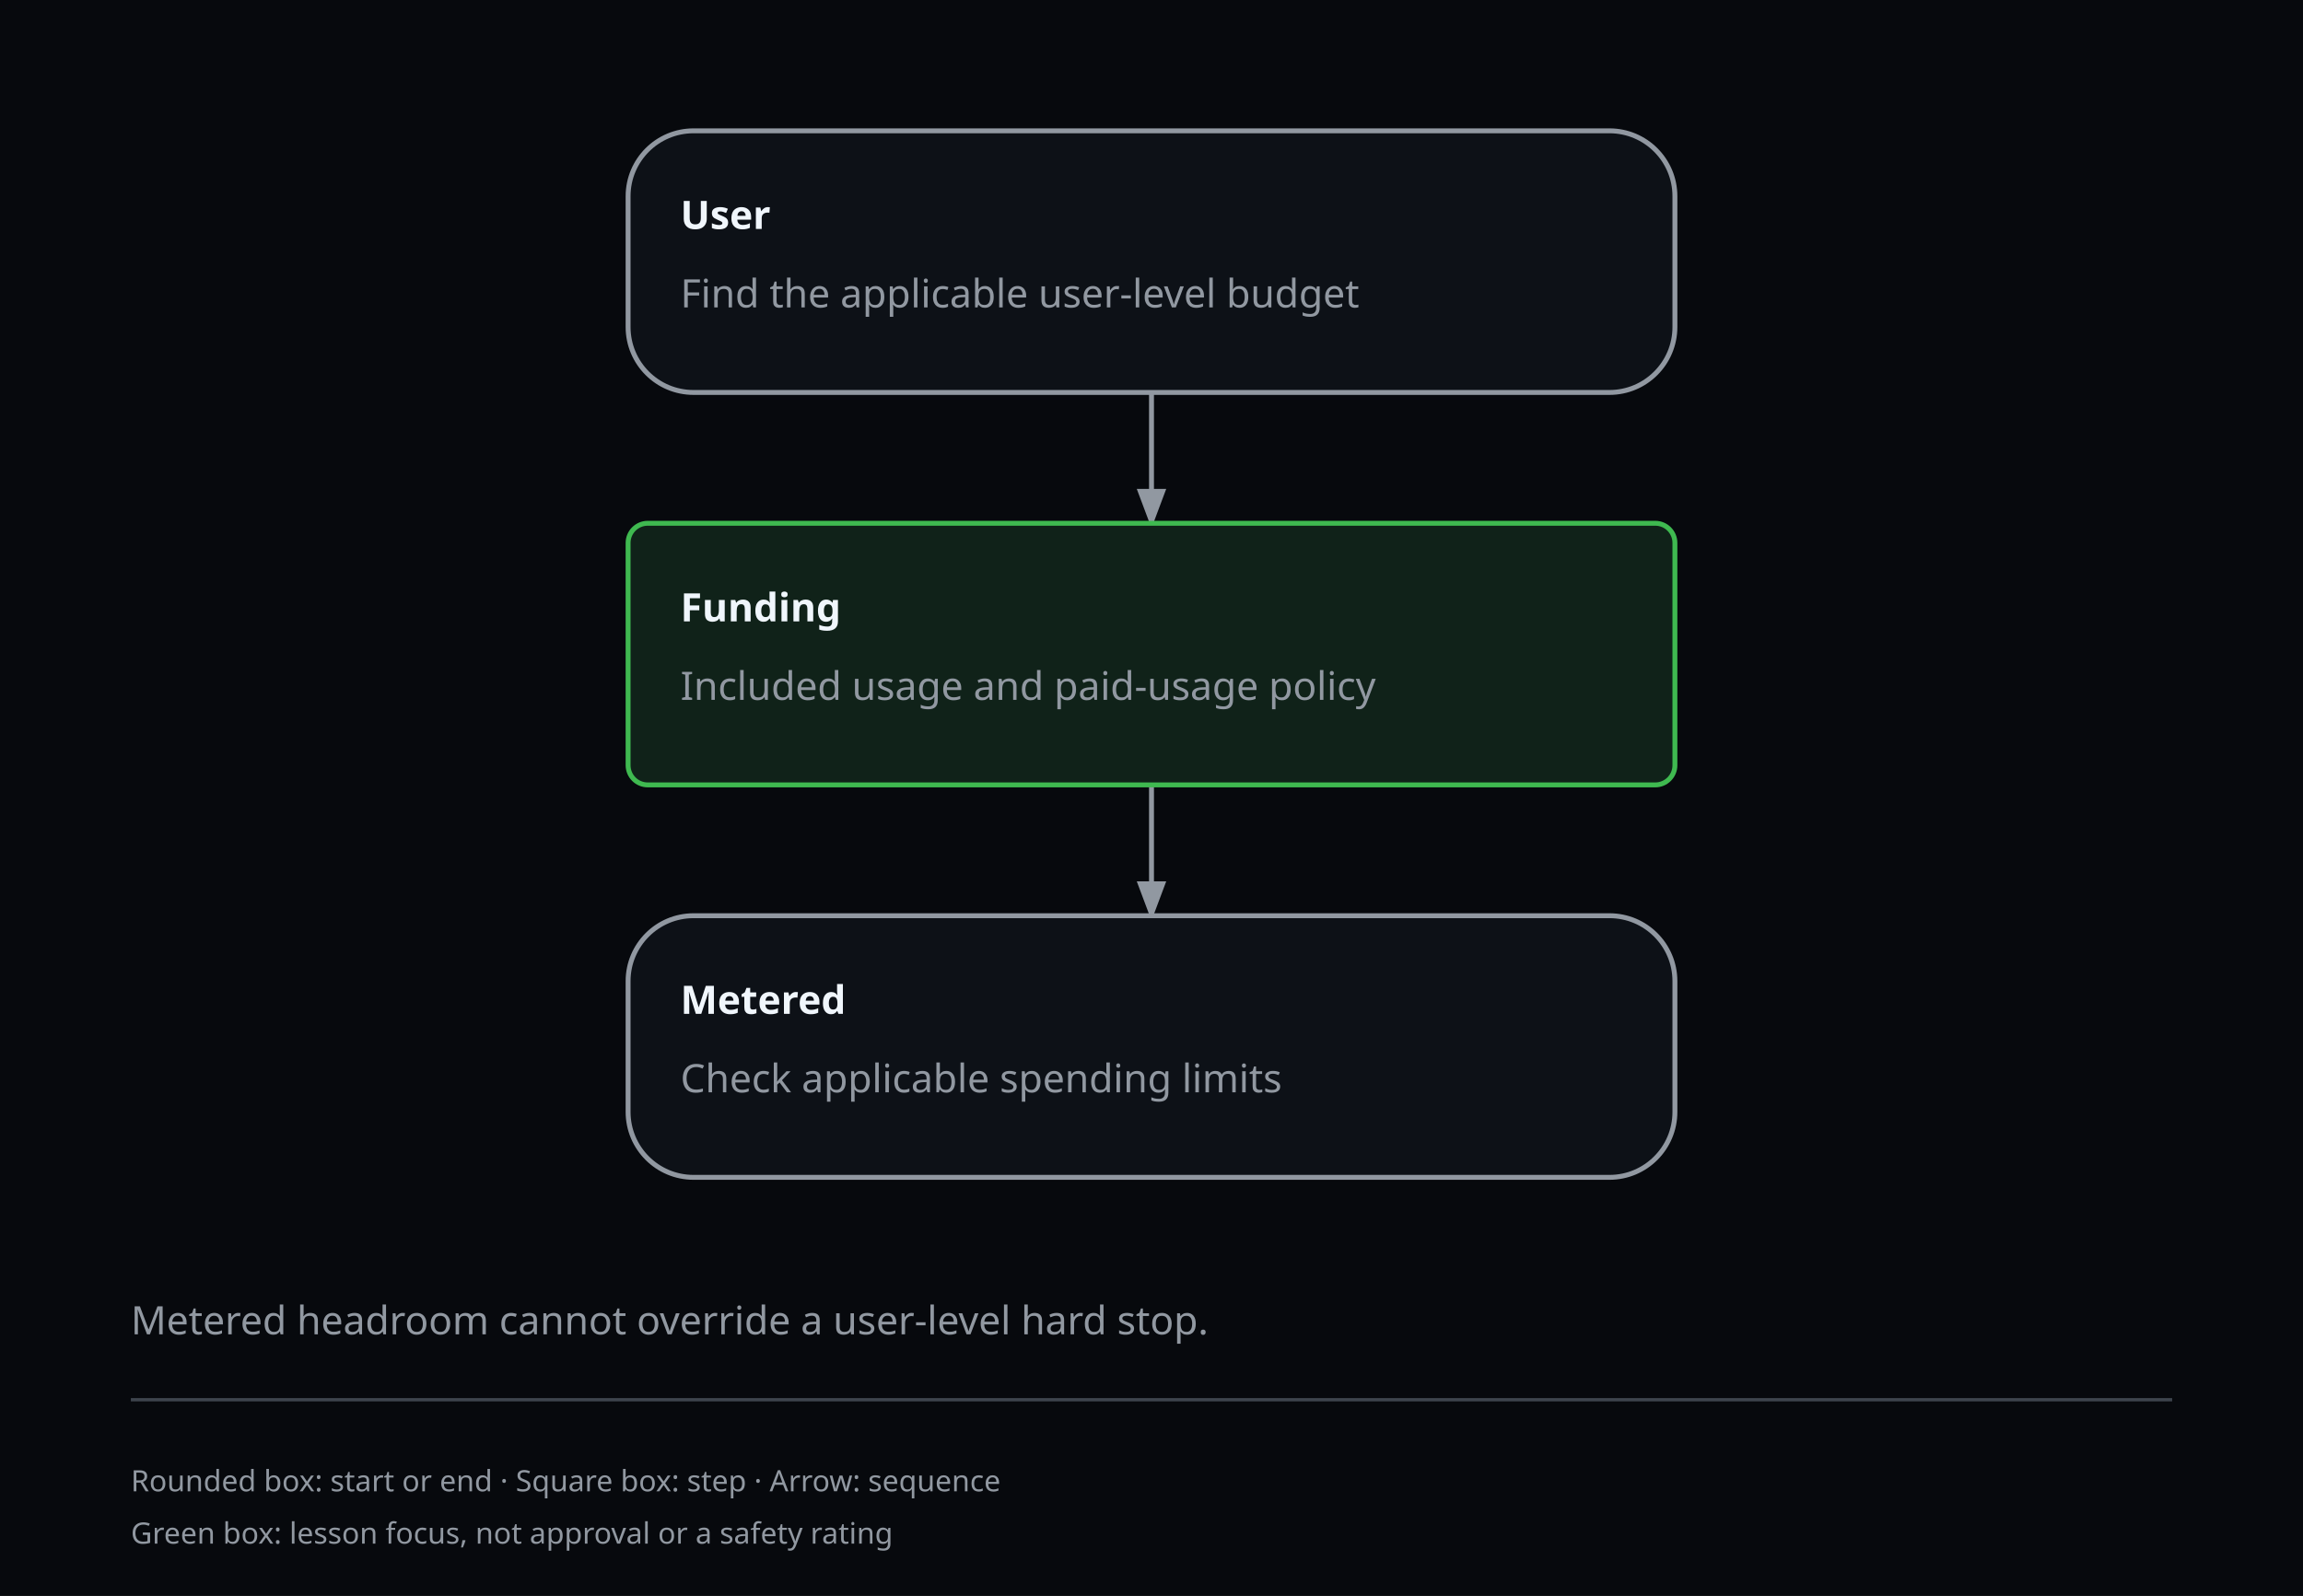
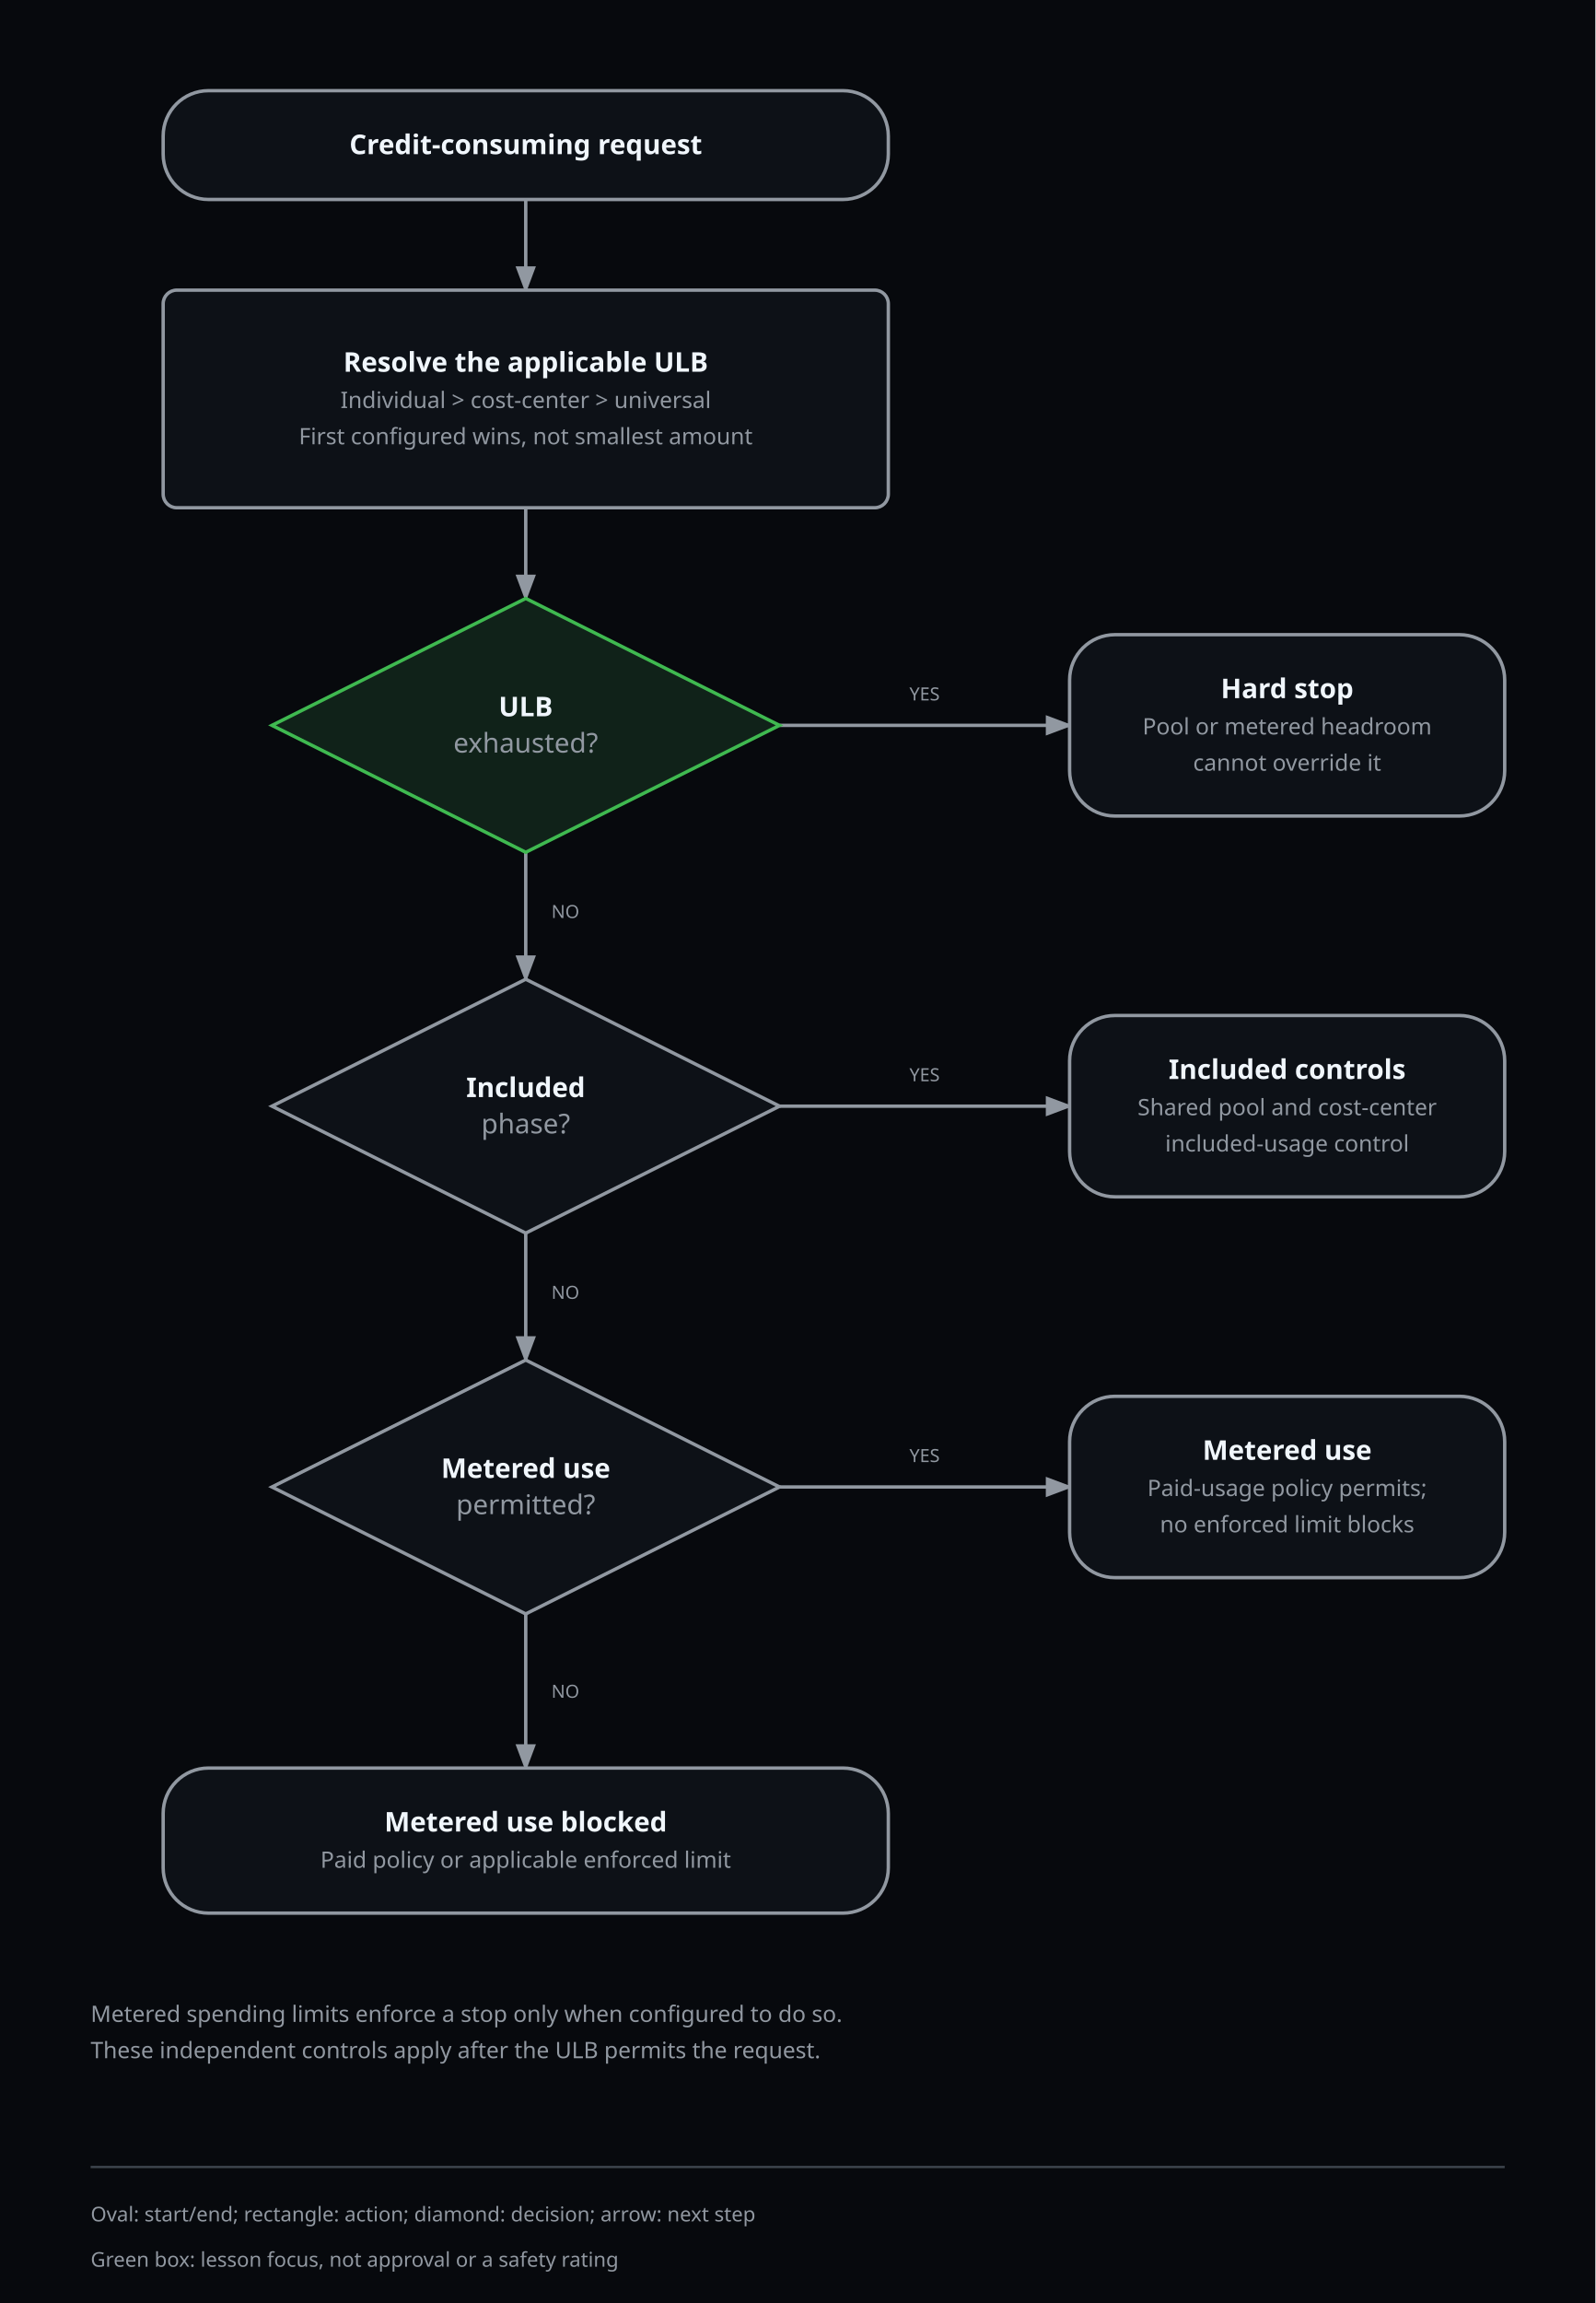
- <svg xmlns="http://www.w3.org/2000/svg" viewBox="0 0 704 488" role="img" aria-labelledby="consumption-controls-dark-title consumption-controls-dark-desc" id="consumption-controls-dark-root">
+ <svg xmlns="http://www.w3.org/2000/svg" viewBox="0 0 704 1016" role="img" aria-labelledby="consumption-controls-dark-title consumption-controls-dark-desc" id="consumption-controls-dark-root">
  <defs>
    <style>#consumption-controls-dark-root { font-family: -apple-system,BlinkMacSystemFont,"Segoe UI","Noto Sans",Helvetica,Arial,sans-serif; color: #f0f6fc; }
      #consumption-controls-dark-root .diagram-container { width: 100%; overflow-x: auto; }
      @media print {
#consumption-controls-dark-root .diagram-container { overflow-x: visible; }
}</style>
    <marker id="consumption-controls-dark-arrow" markerWidth="8" markerHeight="6" refX="7" refY="3" orient="auto">
      <polygon points="0 0, 8 3, 0 6" fill="#9198a1" />
    </marker>
  </defs>
-   <rect x="0" y="0" width="704" height="488" fill="#07090d" />
-   <line x1="352" y1="120" x2="352" y2="160" stroke="#9198a1" stroke-width="1.5" marker-end="url(#consumption-controls-dark-arrow)" />
-   <line x1="352" y1="240" x2="352" y2="280" stroke="#9198a1" stroke-width="1.5" marker-end="url(#consumption-controls-dark-arrow)" />
-   <g>
-     <rect x="192" y="40" width="320" height="80" rx="20" fill="#0d1117" stroke="#9198a1" stroke-width="1.5" />
-     <text x="208" y="70" fill="#f0f6fc" font-family="-apple-system,BlinkMacSystemFont,&quot;Segoe UI&quot;,&quot;Noto Sans&quot;,Helvetica,Arial,sans-serif" font-size="12" font-weight="600">User</text>
-     <text x="208" y="94" fill="#9198a1" font-family="-apple-system,BlinkMacSystemFont,&quot;Segoe UI&quot;,&quot;Noto Sans&quot;,Helvetica,Arial,sans-serif" font-size="12">Find the applicable user-level budget</text>
-   </g>
-   <g>
-     <rect x="192" y="160" width="320" height="80" rx="6" fill="#102219" stroke="#3fb950" stroke-width="1.5" />
-     <text x="208" y="190" fill="#f0f6fc" font-family="-apple-system,BlinkMacSystemFont,&quot;Segoe UI&quot;,&quot;Noto Sans&quot;,Helvetica,Arial,sans-serif" font-size="12" font-weight="600">Funding</text>
-     <text x="208" y="214" fill="#9198a1" font-family="-apple-system,BlinkMacSystemFont,&quot;Segoe UI&quot;,&quot;Noto Sans&quot;,Helvetica,Arial,sans-serif" font-size="12">Included usage and paid-usage policy</text>
-   </g>
-   <g>
-     <rect x="192" y="280" width="320" height="80" rx="20" fill="#0d1117" stroke="#9198a1" stroke-width="1.5" />
-     <text x="208" y="310" fill="#f0f6fc" font-family="-apple-system,BlinkMacSystemFont,&quot;Segoe UI&quot;,&quot;Noto Sans&quot;,Helvetica,Arial,sans-serif" font-size="12" font-weight="600">Metered</text>
-     <text x="208" y="334" fill="#9198a1" font-family="-apple-system,BlinkMacSystemFont,&quot;Segoe UI&quot;,&quot;Noto Sans&quot;,Helvetica,Arial,sans-serif" font-size="12">Check applicable spending limits</text>
-   </g>
-   <text x="40" y="408" fill="#9198a1" font-family="-apple-system,BlinkMacSystemFont,&quot;Segoe UI&quot;,&quot;Noto Sans&quot;,Helvetica,Arial,sans-serif" font-size="12">Metered headroom cannot override a user-level hard stop.</text>
-   <line x1="40" y1="428" x2="664" y2="428" stroke="#3d444d" stroke-width="1" />
-   <text x="40" y="456" fill="#9198a1" font-family="-apple-system,BlinkMacSystemFont,&quot;Segoe UI&quot;,&quot;Noto Sans&quot;,Helvetica,Arial,sans-serif" font-size="9">Rounded box: start or end    ·    Square box: step    ·    Arrow: sequence</text>
-   <text x="40" y="472" fill="#9198a1" font-family="-apple-system,BlinkMacSystemFont,&quot;Segoe UI&quot;,&quot;Noto Sans&quot;,Helvetica,Arial,sans-serif" font-size="9">Green box: lesson focus, not approval or a safety rating</text>
+   <rect x="0" y="0" width="704" height="1016" fill="#07090d" />
+   <path d="M 232 88 L 232 128" fill="none" stroke="#9198a1" stroke-width="1.5" marker-end="url(#consumption-controls-dark-arrow)" />
+   <path d="M 232 224 L 232 264" fill="none" stroke="#9198a1" stroke-width="1.5" marker-end="url(#consumption-controls-dark-arrow)" />
+   <path d="M 344 320 L 472 320" fill="none" stroke="#9198a1" stroke-width="1.5" marker-end="url(#consumption-controls-dark-arrow)" />
+   <rect x="395.75" y="300" width="24.5" height="12" rx="2" fill="#07090d" />
+   <text x="408" y="309" text-anchor="middle" fill="#9198a1" font-family="-apple-system,BlinkMacSystemFont,&quot;Segoe UI&quot;,&quot;Noto Sans&quot;,Helvetica,Arial,sans-serif" font-size="8" font-weight="400">YES</text>
+   <path d="M 232 376 L 232 432" fill="none" stroke="#9198a1" stroke-width="1.5" marker-end="url(#consumption-controls-dark-arrow)" />
+   <rect x="240" y="396" width="19" height="12" rx="2" fill="#07090d" />
+   <text x="249.5" y="405" text-anchor="middle" fill="#9198a1" font-family="-apple-system,BlinkMacSystemFont,&quot;Segoe UI&quot;,&quot;Noto Sans&quot;,Helvetica,Arial,sans-serif" font-size="8" font-weight="400">NO</text>
+   <path d="M 344 488 L 472 488" fill="none" stroke="#9198a1" stroke-width="1.5" marker-end="url(#consumption-controls-dark-arrow)" />
+   <rect x="395.75" y="468" width="24.5" height="12" rx="2" fill="#07090d" />
+   <text x="408" y="477" text-anchor="middle" fill="#9198a1" font-family="-apple-system,BlinkMacSystemFont,&quot;Segoe UI&quot;,&quot;Noto Sans&quot;,Helvetica,Arial,sans-serif" font-size="8" font-weight="400">YES</text>
+   <path d="M 232 544 L 232 600" fill="none" stroke="#9198a1" stroke-width="1.5" marker-end="url(#consumption-controls-dark-arrow)" />
+   <rect x="240" y="564" width="19" height="12" rx="2" fill="#07090d" />
+   <text x="249.5" y="573" text-anchor="middle" fill="#9198a1" font-family="-apple-system,BlinkMacSystemFont,&quot;Segoe UI&quot;,&quot;Noto Sans&quot;,Helvetica,Arial,sans-serif" font-size="8" font-weight="400">NO</text>
+   <path d="M 344 656 L 472 656" fill="none" stroke="#9198a1" stroke-width="1.5" marker-end="url(#consumption-controls-dark-arrow)" />
+   <rect x="395.75" y="636" width="24.5" height="12" rx="2" fill="#07090d" />
+   <text x="408" y="645" text-anchor="middle" fill="#9198a1" font-family="-apple-system,BlinkMacSystemFont,&quot;Segoe UI&quot;,&quot;Noto Sans&quot;,Helvetica,Arial,sans-serif" font-size="8" font-weight="400">YES</text>
+   <path d="M 232 712 L 232 780" fill="none" stroke="#9198a1" stroke-width="1.5" marker-end="url(#consumption-controls-dark-arrow)" />
+   <rect x="240" y="740" width="19" height="12" rx="2" fill="#07090d" />
+   <text x="249.5" y="749" text-anchor="middle" fill="#9198a1" font-family="-apple-system,BlinkMacSystemFont,&quot;Segoe UI&quot;,&quot;Noto Sans&quot;,Helvetica,Arial,sans-serif" font-size="8" font-weight="400">NO</text>
+   <rect x="72" y="40" width="320" height="48" rx="20" fill="#0d1117" stroke="#9198a1" stroke-width="1.5" />
+   <text x="232.0" y="68.0" text-anchor="middle" fill="#f0f6fc" font-family="-apple-system,BlinkMacSystemFont,&quot;Segoe UI&quot;,&quot;Noto Sans&quot;,Helvetica,Arial,sans-serif" font-size="12" font-weight="600">Credit-consuming request</text>
+   <rect x="72" y="128" width="320" height="96" rx="6" fill="#0d1117" stroke="#9198a1" stroke-width="1.5" />
+   <text x="232.0" y="164.0" text-anchor="middle" fill="#f0f6fc" font-family="-apple-system,BlinkMacSystemFont,&quot;Segoe UI&quot;,&quot;Noto Sans&quot;,Helvetica,Arial,sans-serif" font-size="12" font-weight="600">Resolve the applicable ULB</text>
+   <text x="232.0" y="180.0" text-anchor="middle" fill="#9198a1" font-family="-apple-system,BlinkMacSystemFont,&quot;Segoe UI&quot;,&quot;Noto Sans&quot;,Helvetica,Arial,sans-serif" font-size="10" font-weight="400">Individual &gt; cost-center &gt; universal</text>
+   <text x="232.0" y="196.0" text-anchor="middle" fill="#9198a1" font-family="-apple-system,BlinkMacSystemFont,&quot;Segoe UI&quot;,&quot;Noto Sans&quot;,Helvetica,Arial,sans-serif" font-size="10" font-weight="400">First configured wins, not smallest amount</text>
+   <polygon points="232,264 344,320 232,376 120,320" fill="#102219" stroke="#3fb950" stroke-width="1.5" />
+   <text x="232.0" y="316.0" text-anchor="middle" fill="#f0f6fc" font-family="-apple-system,BlinkMacSystemFont,&quot;Segoe UI&quot;,&quot;Noto Sans&quot;,Helvetica,Arial,sans-serif" font-size="12" font-weight="600">ULB</text>
+   <text x="232.0" y="332.0" text-anchor="middle" fill="#9198a1" font-family="-apple-system,BlinkMacSystemFont,&quot;Segoe UI&quot;,&quot;Noto Sans&quot;,Helvetica,Arial,sans-serif" font-size="12" font-weight="400">exhausted?</text>
+   <rect x="472" y="280" width="192" height="80" rx="20" fill="#0d1117" stroke="#9198a1" stroke-width="1.5" />
+   <text x="568.0" y="308.0" text-anchor="middle" fill="#f0f6fc" font-family="-apple-system,BlinkMacSystemFont,&quot;Segoe UI&quot;,&quot;Noto Sans&quot;,Helvetica,Arial,sans-serif" font-size="12" font-weight="600">Hard stop</text>
+   <text x="568.0" y="324.0" text-anchor="middle" fill="#9198a1" font-family="-apple-system,BlinkMacSystemFont,&quot;Segoe UI&quot;,&quot;Noto Sans&quot;,Helvetica,Arial,sans-serif" font-size="10" font-weight="400">Pool or metered headroom</text>
+   <text x="568.0" y="340.0" text-anchor="middle" fill="#9198a1" font-family="-apple-system,BlinkMacSystemFont,&quot;Segoe UI&quot;,&quot;Noto Sans&quot;,Helvetica,Arial,sans-serif" font-size="10" font-weight="400">cannot override it</text>
+   <polygon points="232,432 344,488 232,544 120,488" fill="#0d1117" stroke="#9198a1" stroke-width="1.5" />
+   <text x="232.0" y="484.0" text-anchor="middle" fill="#f0f6fc" font-family="-apple-system,BlinkMacSystemFont,&quot;Segoe UI&quot;,&quot;Noto Sans&quot;,Helvetica,Arial,sans-serif" font-size="12" font-weight="600">Included</text>
+   <text x="232.0" y="500.0" text-anchor="middle" fill="#9198a1" font-family="-apple-system,BlinkMacSystemFont,&quot;Segoe UI&quot;,&quot;Noto Sans&quot;,Helvetica,Arial,sans-serif" font-size="12" font-weight="400">phase?</text>
+   <rect x="472" y="448" width="192" height="80" rx="20" fill="#0d1117" stroke="#9198a1" stroke-width="1.5" />
+   <text x="568.0" y="476.0" text-anchor="middle" fill="#f0f6fc" font-family="-apple-system,BlinkMacSystemFont,&quot;Segoe UI&quot;,&quot;Noto Sans&quot;,Helvetica,Arial,sans-serif" font-size="12" font-weight="600">Included controls</text>
+   <text x="568.0" y="492.0" text-anchor="middle" fill="#9198a1" font-family="-apple-system,BlinkMacSystemFont,&quot;Segoe UI&quot;,&quot;Noto Sans&quot;,Helvetica,Arial,sans-serif" font-size="10" font-weight="400">Shared pool and cost-center</text>
+   <text x="568.0" y="508.0" text-anchor="middle" fill="#9198a1" font-family="-apple-system,BlinkMacSystemFont,&quot;Segoe UI&quot;,&quot;Noto Sans&quot;,Helvetica,Arial,sans-serif" font-size="10" font-weight="400">included-usage control</text>
+   <polygon points="232,600 344,656 232,712 120,656" fill="#0d1117" stroke="#9198a1" stroke-width="1.5" />
+   <text x="232.0" y="652.0" text-anchor="middle" fill="#f0f6fc" font-family="-apple-system,BlinkMacSystemFont,&quot;Segoe UI&quot;,&quot;Noto Sans&quot;,Helvetica,Arial,sans-serif" font-size="12" font-weight="600">Metered use</text>
+   <text x="232.0" y="668.0" text-anchor="middle" fill="#9198a1" font-family="-apple-system,BlinkMacSystemFont,&quot;Segoe UI&quot;,&quot;Noto Sans&quot;,Helvetica,Arial,sans-serif" font-size="12" font-weight="400">permitted?</text>
+   <rect x="472" y="616" width="192" height="80" rx="20" fill="#0d1117" stroke="#9198a1" stroke-width="1.5" />
+   <text x="568.0" y="644.0" text-anchor="middle" fill="#f0f6fc" font-family="-apple-system,BlinkMacSystemFont,&quot;Segoe UI&quot;,&quot;Noto Sans&quot;,Helvetica,Arial,sans-serif" font-size="12" font-weight="600">Metered use</text>
+   <text x="568.0" y="660.0" text-anchor="middle" fill="#9198a1" font-family="-apple-system,BlinkMacSystemFont,&quot;Segoe UI&quot;,&quot;Noto Sans&quot;,Helvetica,Arial,sans-serif" font-size="10" font-weight="400">Paid-usage policy permits;</text>
+   <text x="568.0" y="676.0" text-anchor="middle" fill="#9198a1" font-family="-apple-system,BlinkMacSystemFont,&quot;Segoe UI&quot;,&quot;Noto Sans&quot;,Helvetica,Arial,sans-serif" font-size="10" font-weight="400">no enforced limit blocks</text>
+   <rect x="72" y="780" width="320" height="64" rx="20" fill="#0d1117" stroke="#9198a1" stroke-width="1.5" />
+   <text x="232.0" y="808.0" text-anchor="middle" fill="#f0f6fc" font-family="-apple-system,BlinkMacSystemFont,&quot;Segoe UI&quot;,&quot;Noto Sans&quot;,Helvetica,Arial,sans-serif" font-size="12" font-weight="600">Metered use blocked</text>
+   <text x="232.0" y="824.0" text-anchor="middle" fill="#9198a1" font-family="-apple-system,BlinkMacSystemFont,&quot;Segoe UI&quot;,&quot;Noto Sans&quot;,Helvetica,Arial,sans-serif" font-size="10" font-weight="400">Paid policy or applicable enforced limit</text>
+   <text x="40" y="892" text-anchor="start" fill="#9198a1" font-family="-apple-system,BlinkMacSystemFont,&quot;Segoe UI&quot;,&quot;Noto Sans&quot;,Helvetica,Arial,sans-serif" font-size="10" font-weight="400">Metered spending limits enforce a stop only when configured to do so.</text>
+   <text x="40" y="908" text-anchor="start" fill="#9198a1" font-family="-apple-system,BlinkMacSystemFont,&quot;Segoe UI&quot;,&quot;Noto Sans&quot;,Helvetica,Arial,sans-serif" font-size="10" font-weight="400">These independent controls apply after the ULB permits the request.</text>
+   <line x1="40" y1="956" x2="664" y2="956" stroke="#3d444d" />
+   <text x="40" y="980" text-anchor="start" fill="#9198a1" font-family="-apple-system,BlinkMacSystemFont,&quot;Segoe UI&quot;,&quot;Noto Sans&quot;,Helvetica,Arial,sans-serif" font-size="9" font-weight="400">Oval: start/end; rectangle: action; diamond: decision; arrow: next step</text>
+   <text x="40" y="1000" text-anchor="start" fill="#9198a1" font-family="-apple-system,BlinkMacSystemFont,&quot;Segoe UI&quot;,&quot;Noto Sans&quot;,Helvetica,Arial,sans-serif" font-size="9" font-weight="400">Green box: lesson focus, not approval or a safety rating</text>
</svg>
